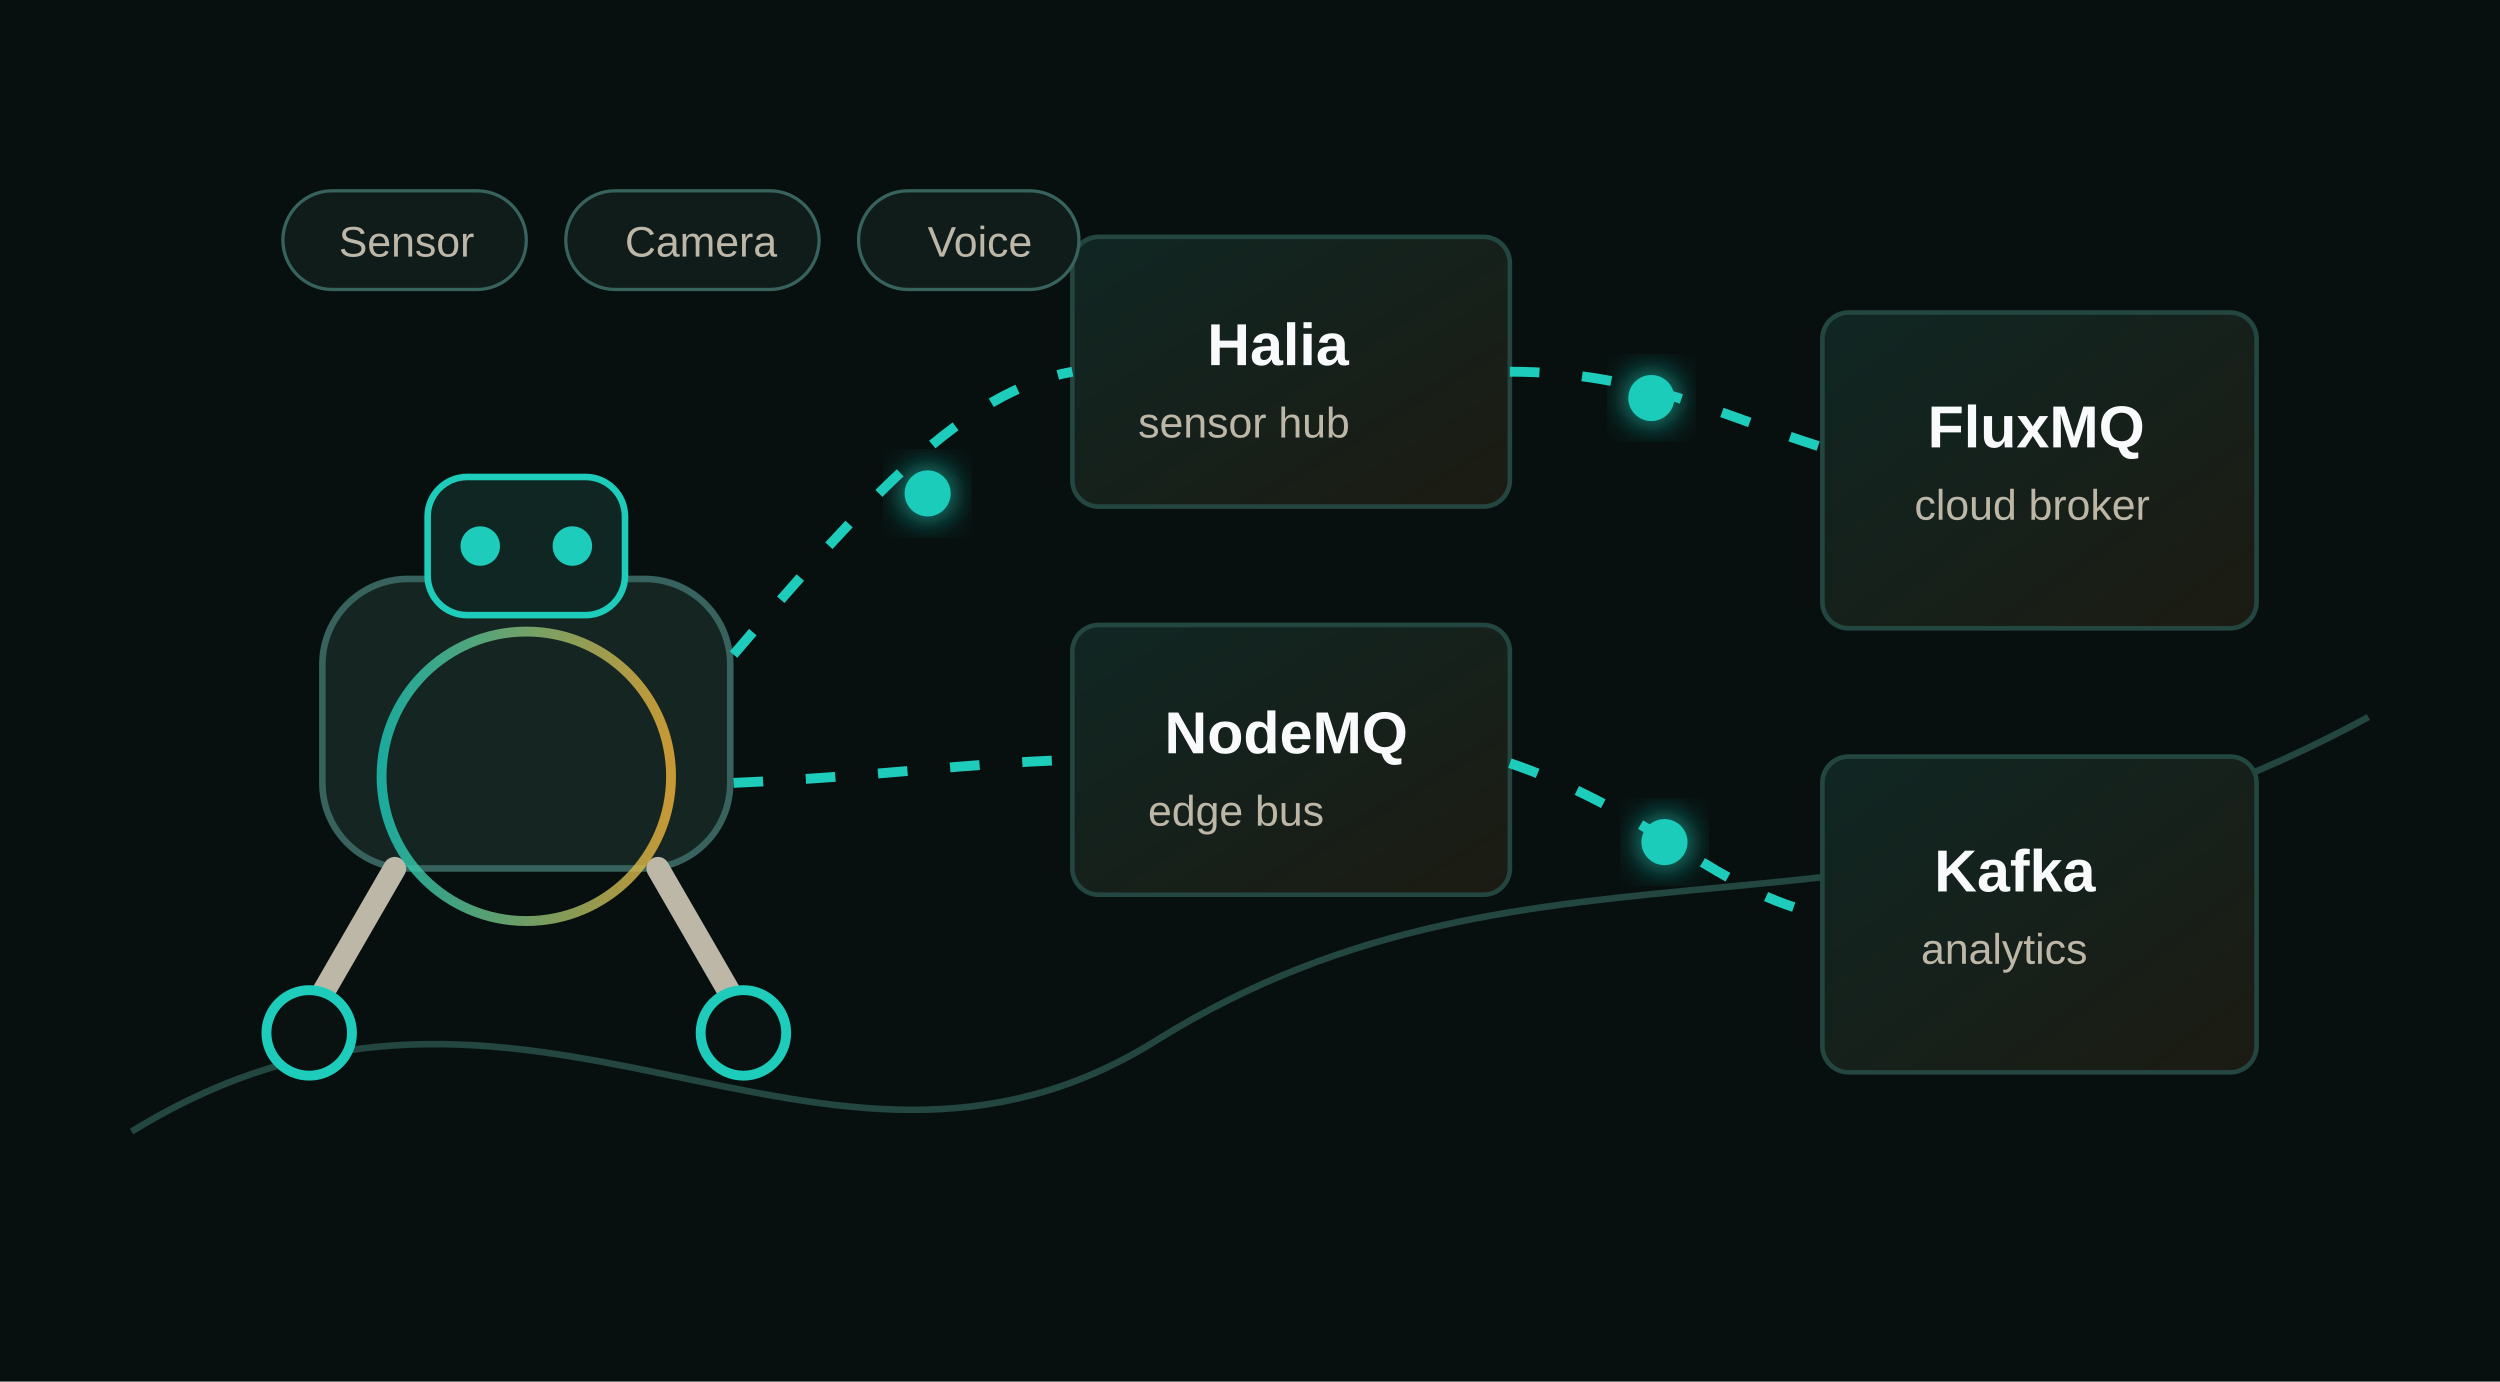
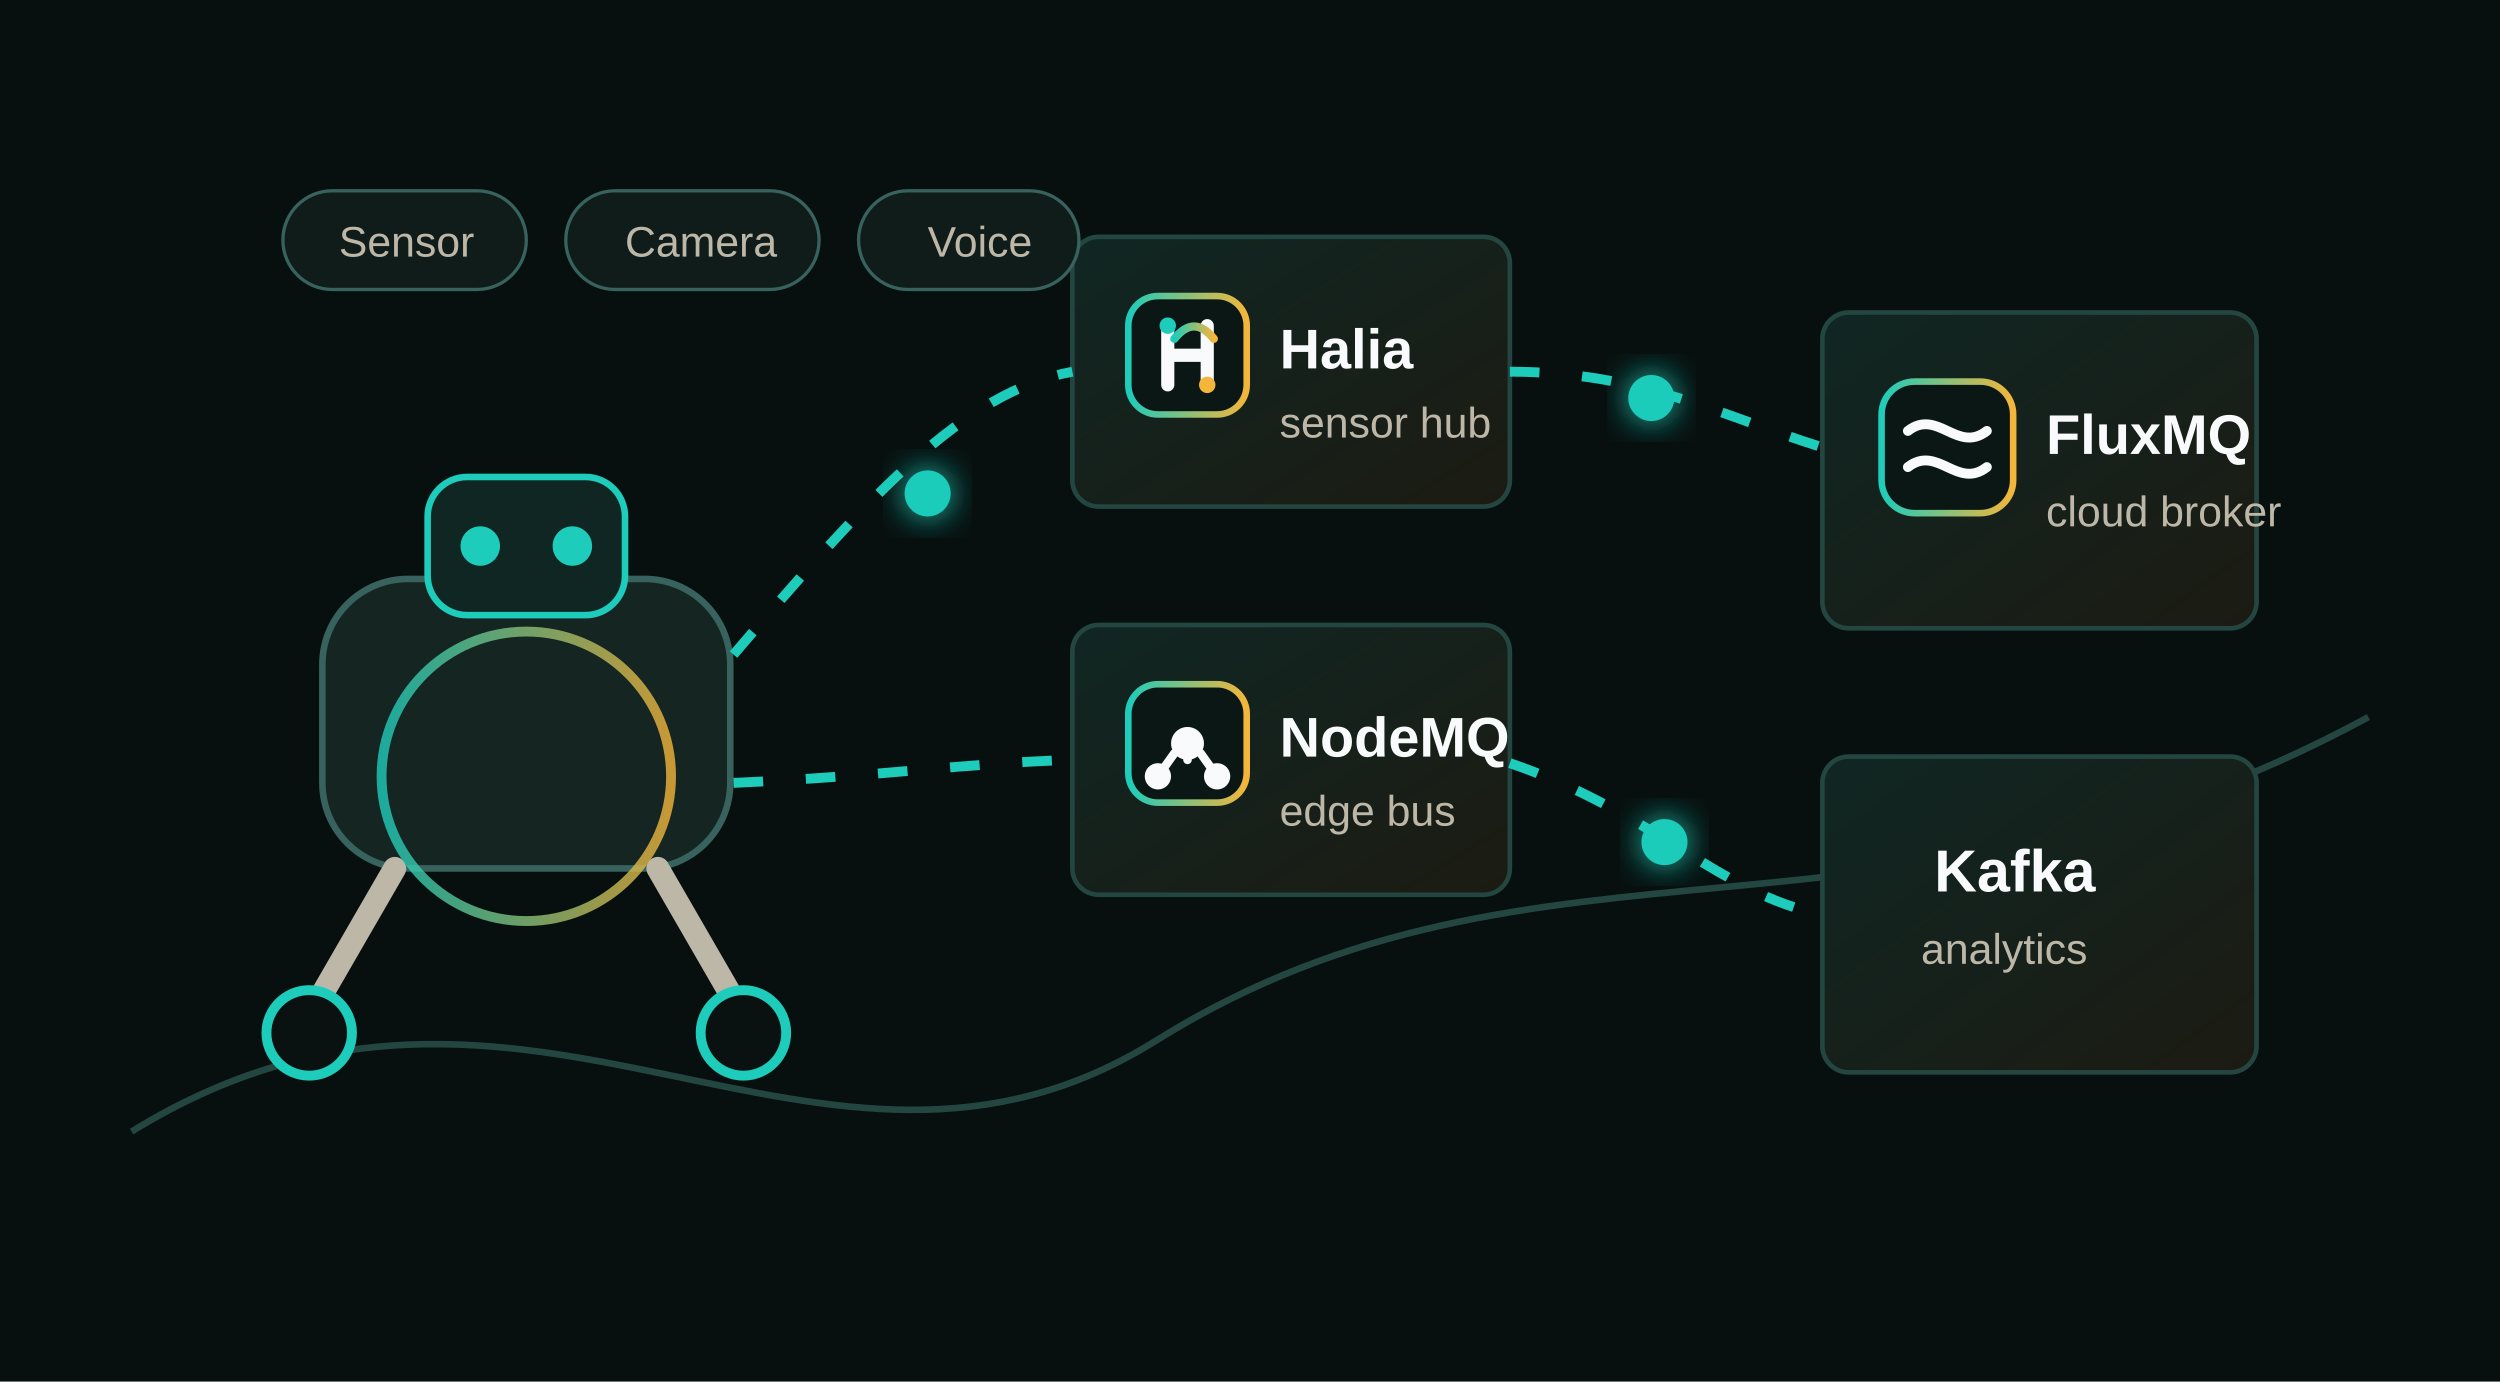
<svg xmlns="http://www.w3.org/2000/svg" viewBox="0 0 760 420" role="img" aria-labelledby="title desc">
  <defs>
    <linearGradient id="panel" x1="0" x2="1" y1="0" y2="1">
      <stop offset="0" stop-color="#102623" />
      <stop offset="1" stop-color="#1c1b12" />
    </linearGradient>
    <linearGradient id="accent" x1="0" x2="1">
      <stop offset="0" stop-color="#1eccbb" />
      <stop offset="1" stop-color="#f4b63a" />
    </linearGradient>
    <filter id="glow" x="-45%" y="-45%" width="190%" height="190%">
      <feGaussianBlur stdDeviation="5" result="blur" />
      <feMerge>
        <feMergeNode in="blur" />
        <feMergeNode in="SourceGraphic" />
      </feMerge>
    </filter>
    <style>
      .bg{fill:#07100f}
      .card{fill:url(#panel);stroke:#244641;stroke-width:1.4}
      .line{fill:none;stroke:#1eccbb;stroke-width:3;stroke-dasharray:9 13;animation:flow 3.1s linear infinite}
      .line2{animation-delay:.9s}
      .label{font:600 18px Arial,sans-serif;fill:#f8fafc}
      .small{font:500 13px Arial,sans-serif;fill:#bdb7a8}
      .bot{animation:move 5s ease-in-out infinite}
      .eye{fill:#1eccbb;animation:blink 3.2s ease-in-out infinite}
      .scan{fill:none;stroke:url(#accent);stroke-width:3;opacity:.8;animation:scan 2.6s ease-in-out infinite}
      .dot{fill:#1eccbb;filter:url(#glow);animation:pulse 2s ease-in-out infinite}
+       .logoBox{fill:#0b1715;stroke:url(#accent);stroke-width:2}
+       .logoH{fill:none;stroke:#f8fafc;stroke-width:4;stroke-linecap:round;stroke-linejoin:round}
+       .logoArc{fill:none;stroke:url(#accent);stroke-width:2.5;stroke-linecap:round}
+       .logoWave{fill:none;stroke:#f8fafc;stroke-width:3;stroke-linecap:round}
+       .logoShield{fill:none;stroke:#f8fafc;stroke-width:2.8;stroke-linejoin:round}
+       .logoNode{fill:none;stroke:#f8fafc;stroke-width:2.6;stroke-linecap:round;stroke-linejoin:round}
+       .logoName{font:700 17px Arial,sans-serif;fill:#f8fafc}
      @keyframes flow{to{stroke-dashoffset:-88}}
      @keyframes move{0%,100%{transform:translateX(0)}50%{transform:translateX(20px)}}
      @keyframes blink{0%,88%,100%{opacity:1}92%{opacity:.2}}
      @keyframes scan{0%{transform:scale(.75);opacity:.15;transform-origin:160px 236px}60%{transform:scale(1.25);opacity:.75;transform-origin:160px 236px}100%{transform:scale(1.5);opacity:0;transform-origin:160px 236px}}
      @keyframes pulse{0%,100%{opacity:.35;transform:scale(.9);transform-origin:center}50%{opacity:1;transform:scale(1.15);transform-origin:center}}
    </style>
  </defs>
  <rect class="bg" width="760" height="420" />
  <path d="M40 344 C160 270 249 381 352 316 C468 244 574 297 720 218" fill="none" stroke="#244641" stroke-width="2" />
  <g class="bot">
    <rect x="98" y="176" width="124" height="88" rx="26" fill="#152522" stroke="#37625d" stroke-width="2" />
    <rect x="130" y="145" width="60" height="42" rx="12" fill="#102623" stroke="#1eccbb" stroke-width="2" />
    <circle class="eye" cx="146" cy="166" r="6" />
    <circle class="eye" cx="174" cy="166" r="6" />
    <path d="M120 264l-26 45M200 264l26 45" stroke="#bdb7a8" stroke-width="7" stroke-linecap="round" />
    <circle cx="94" cy="314" r="13" fill="#0a1211" stroke="#1eccbb" stroke-width="3" />
    <circle cx="226" cy="314" r="13" fill="#0a1211" stroke="#1eccbb" stroke-width="3" />
    <circle class="scan" cx="160" cy="236" r="44" />
  </g>
  <g>
    <rect class="card" x="326" y="72" width="133" height="82" rx="8" />
-     <text class="label" x="367" y="111">Halia</text>
-     <text class="small" x="346" y="133">sensor hub</text>
+     <g transform="translate(343 90)">
+       <rect class="logoBox" width="36" height="36" rx="9" />
+       <path class="logoH" d="M12 9v18M24 9v18M13 18h10" />
+       <path class="logoArc" d="M14 13c4-5 8-5 12 0" />
+       <circle cx="12" cy="9" r="2.5" fill="#1eccbb" />
+       <circle cx="24" cy="27" r="2.5" fill="#f4b63a" />
+     </g>
+     <text class="logoName" x="389" y="112">Halia</text>
+     <text class="small" x="389" y="133">sensor hub</text>
    <rect class="card" x="326" y="190" width="133" height="82" rx="8" />
-     <text class="label" x="354" y="229">NodeMQ</text>
-     <text class="small" x="349" y="251">edge bus</text>
+     <g transform="translate(343 208)">
+       <rect class="logoBox" width="36" height="36" rx="9" />
+       <circle cx="18" cy="18" r="5" fill="#f8fafc" />
+       <circle cx="9" cy="28" r="4" fill="#f8fafc" />
+       <circle cx="27" cy="28" r="4" fill="#f8fafc" />
+       <path class="logoNode" d="M18 23v-5M14 21l-5 7M22 21l5 7" />
+     </g>
+     <text class="logoName" x="389" y="230">NodeMQ</text>
+     <text class="small" x="389" y="251">edge bus</text>
  </g>
  <g>
    <rect class="card" x="554" y="95" width="132" height="96" rx="8" />
-     <text class="label" x="586" y="136">FluxMQ</text>
-     <text class="small" x="582" y="158">cloud broker</text>
+     <g transform="translate(572 116)">
+       <rect class="logoBox" width="40" height="40" rx="10" />
+       <path class="logoWave" d="M8 15c9-7 15 7 24 0" />
+       <path class="logoWave" d="M8 26c9-7 15 7 24 0" />
+     </g>
+     <text class="logoName" x="622" y="138">FluxMQ</text>
+     <text class="small" x="622" y="160">cloud broker</text>
    <rect class="card" x="554" y="230" width="132" height="96" rx="8" />
    <text class="label" x="588" y="271">Kafka</text>
    <text class="small" x="584" y="293">analytics</text>
  </g>
  <path class="line" d="M223 199 C264 151 293 119 326 113" />
  <path class="line line2" d="M223 238 C268 236 293 232 326 231" />
  <path class="line" d="M459 113 C499 113 522 126 554 136" />
  <path class="line line2" d="M459 232 C503 247 523 272 554 278" />
  <circle class="dot" cx="282" cy="150" r="7" />
  <circle class="dot" cx="502" cy="121" r="7" style="animation-delay:.7s" />
  <circle class="dot" cx="506" cy="256" r="7" style="animation-delay:1.2s" />
  <g>
    <rect x="86" y="58" width="74" height="30" rx="15" fill="#0f1c1a" stroke="#37625d" />
    <text class="small" x="103" y="78">Sensor</text>
    <rect x="172" y="58" width="77" height="30" rx="15" fill="#0f1c1a" stroke="#37625d" />
    <text class="small" x="190" y="78">Camera</text>
    <rect x="261" y="58" width="67" height="30" rx="15" fill="#0f1c1a" stroke="#37625d" />
    <text class="small" x="282" y="78">Voice</text>
  </g>
</svg>
